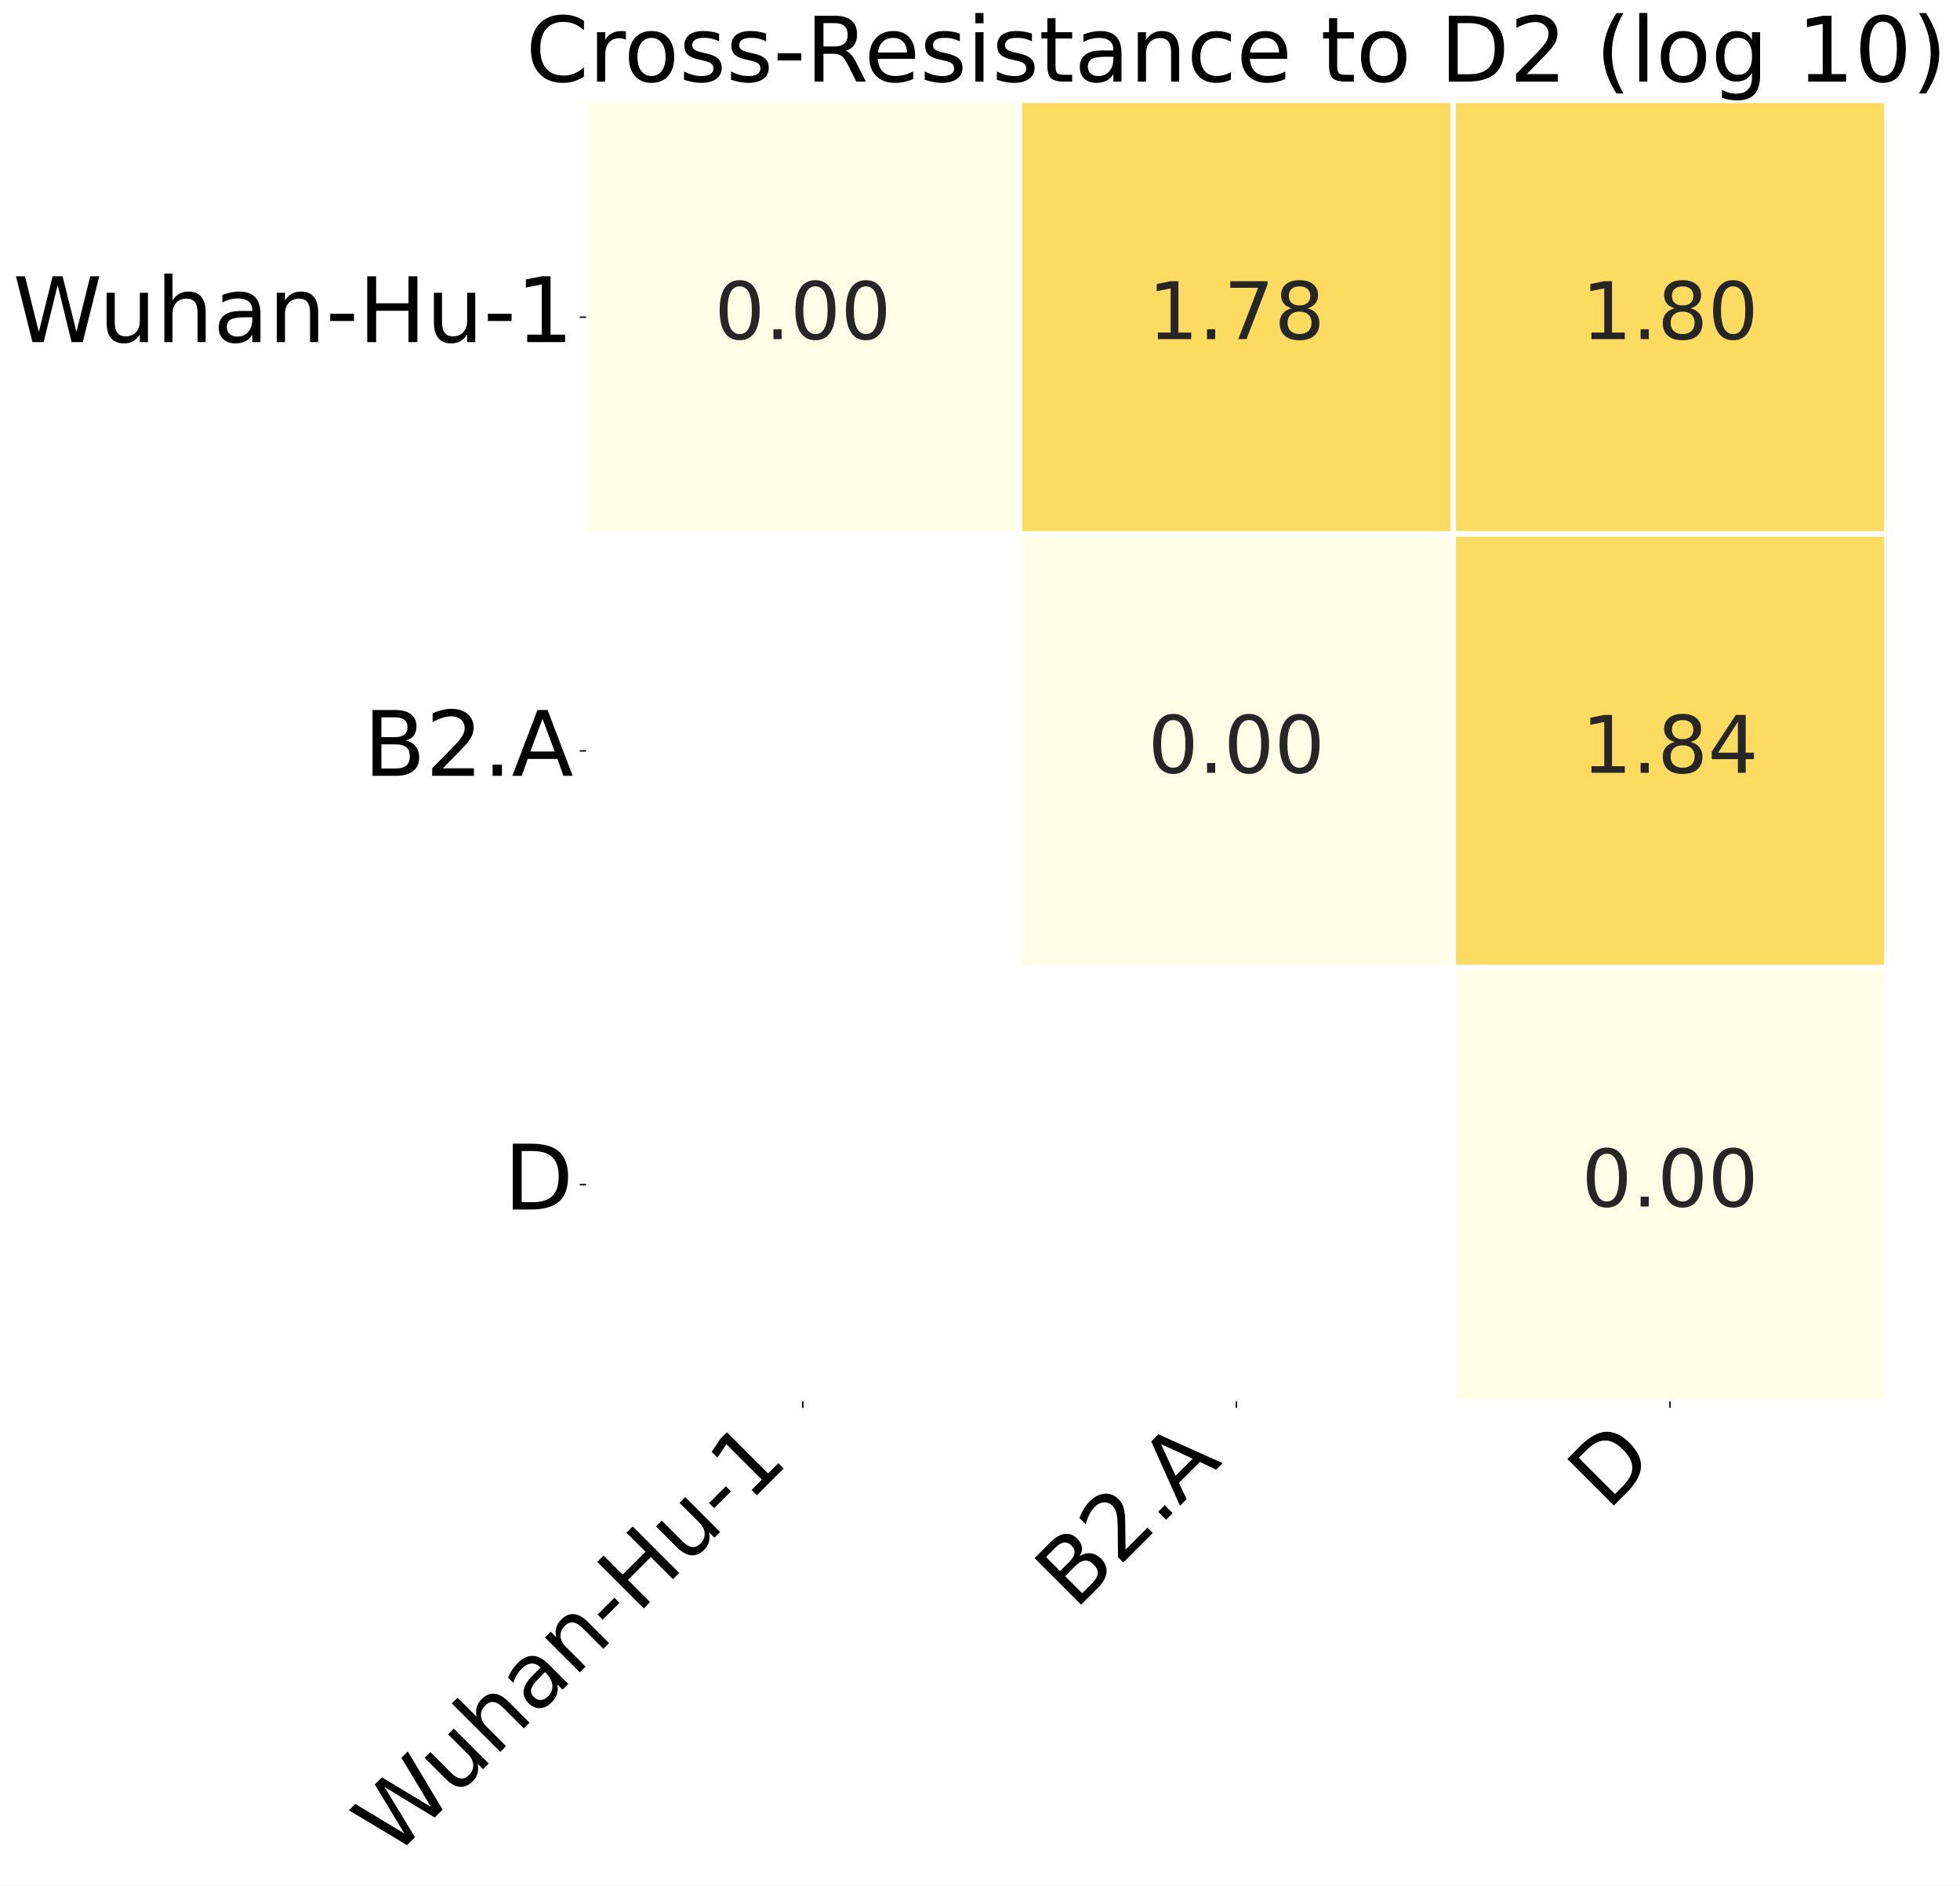
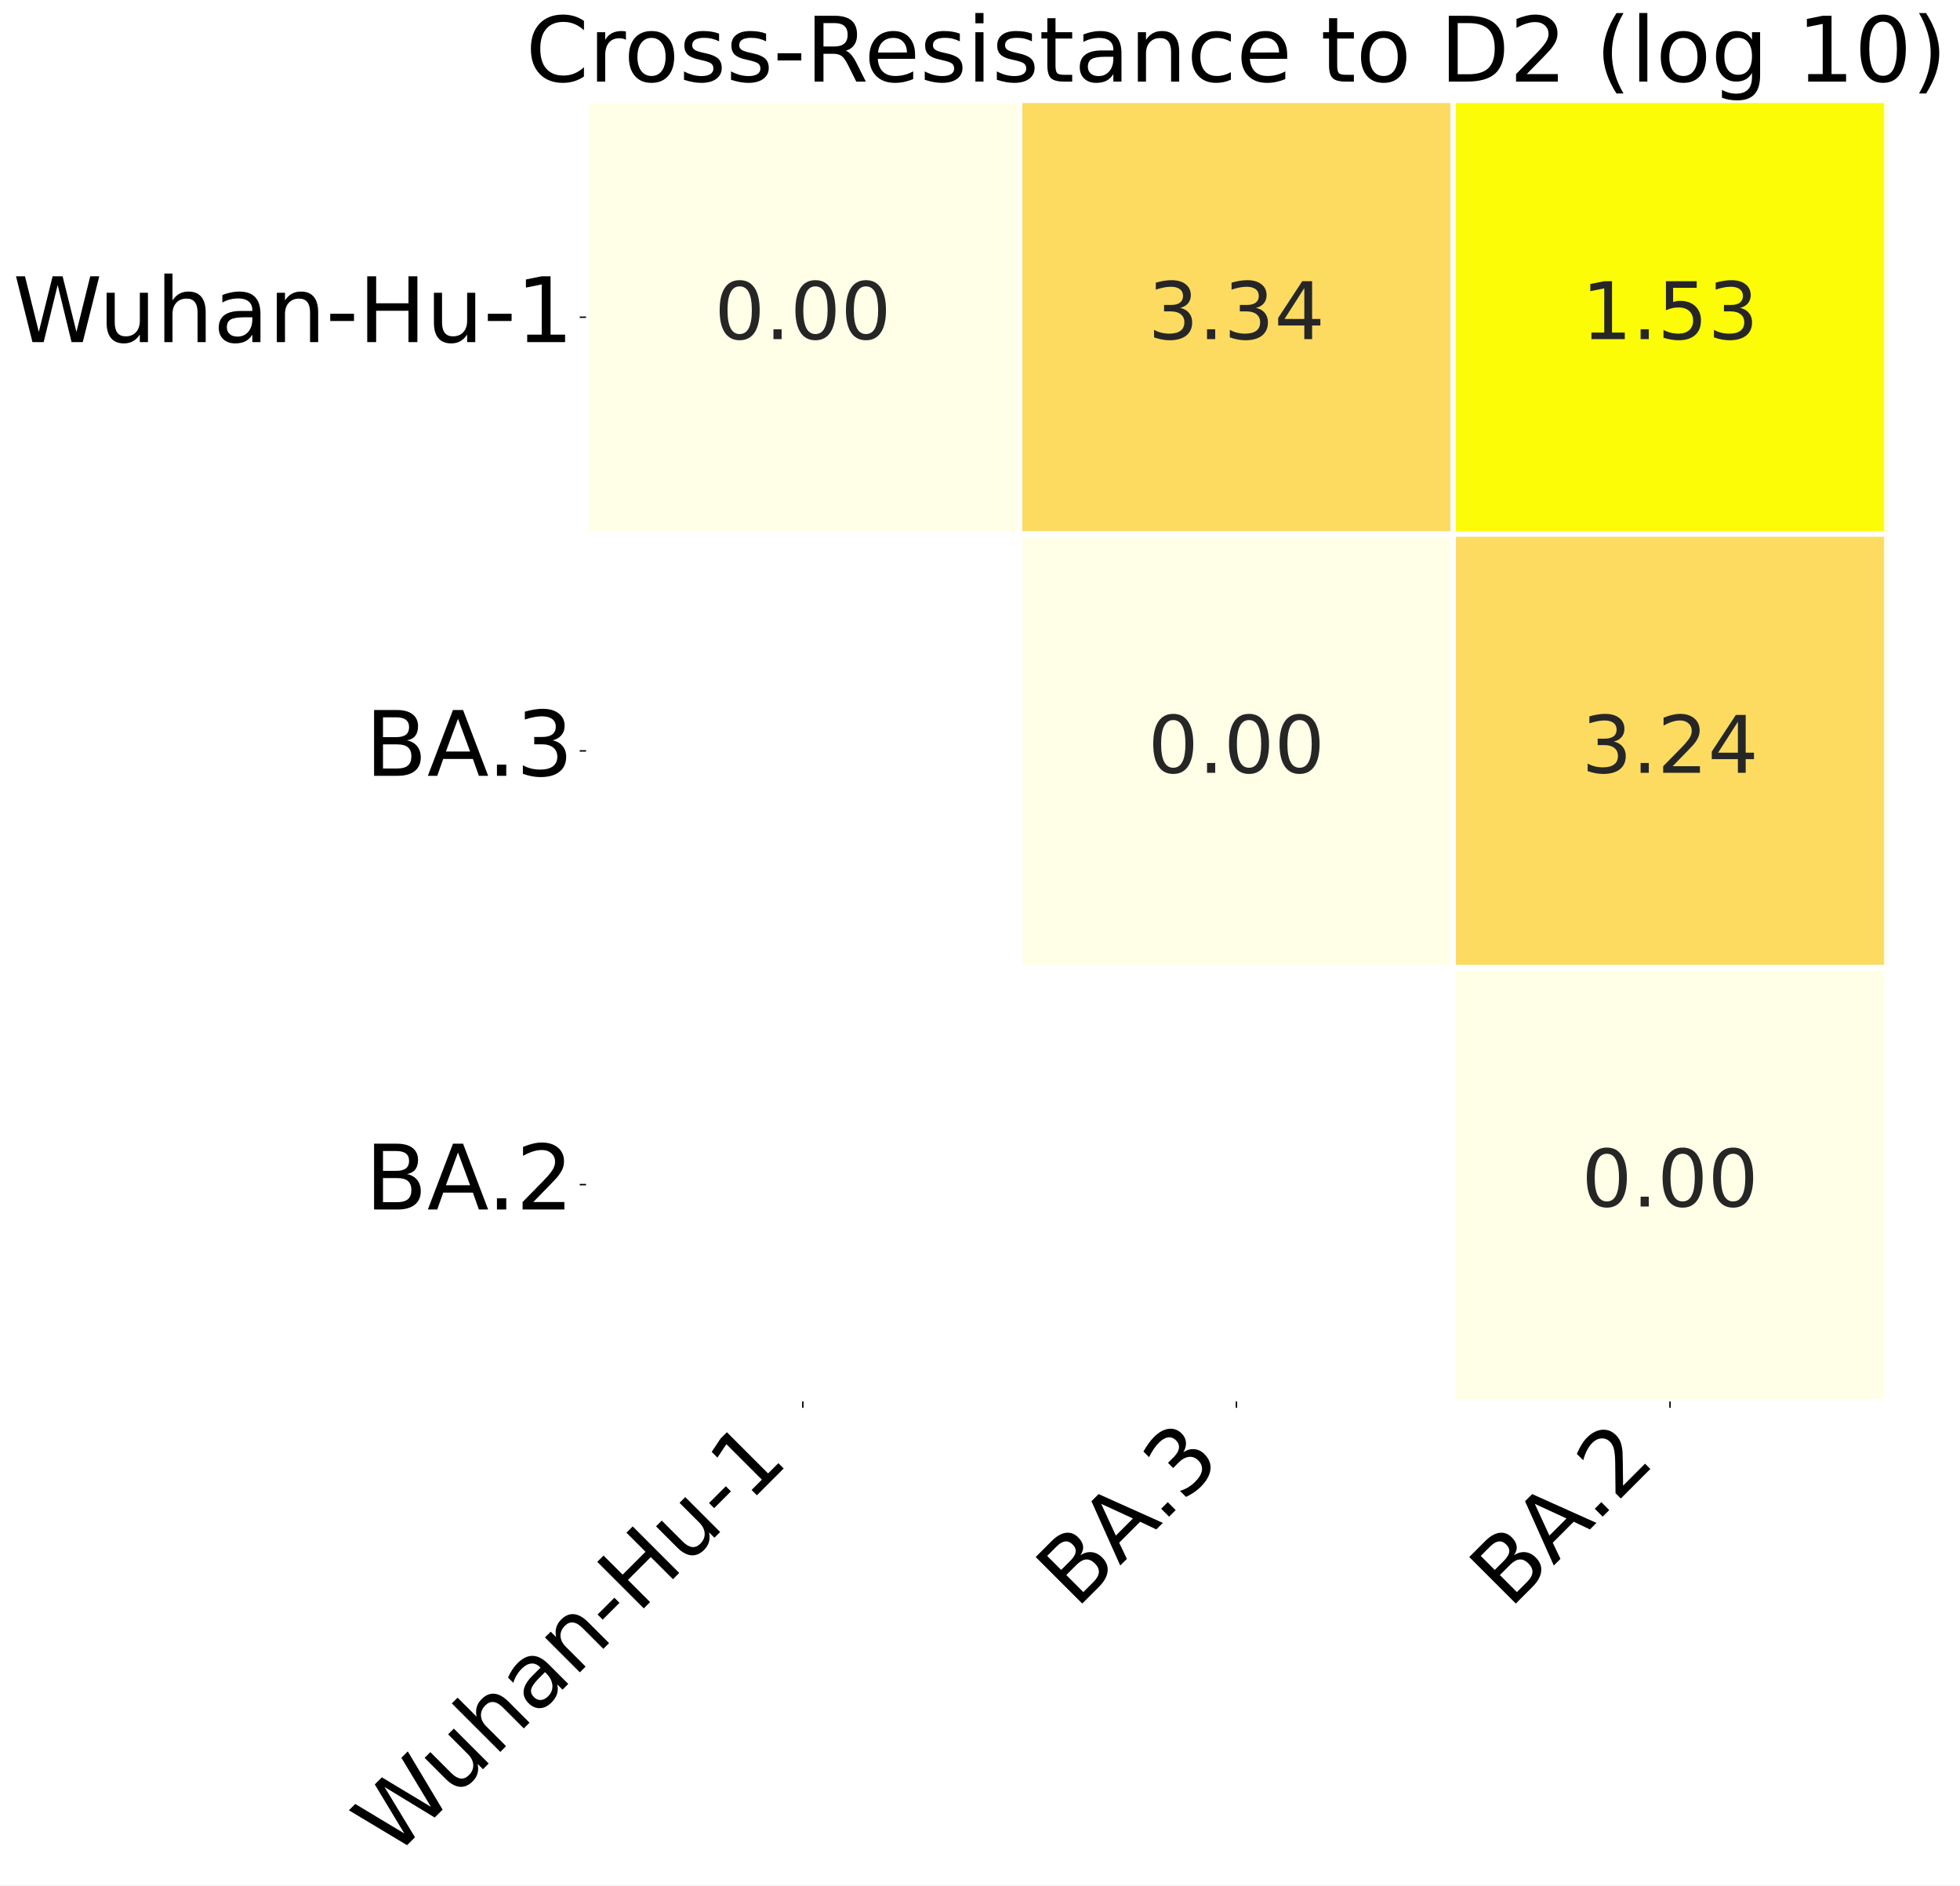
<svg xmlns="http://www.w3.org/2000/svg" xmlns:xlink="http://www.w3.org/1999/xlink" width="1085.987pt" height="1044.29pt" viewBox="0 0 1085.987 1044.29" version="1.1">
  <defs>
    <style type="text/css">*{stroke-linejoin: round; stroke-linecap: butt}</style>
  </defs>
  <g id="figure_1">
    <g id="patch_1">
      <path d="M 0 1044.29  L 1085.987 1044.29  L 1085.987 0  L 0 0  z " style="fill: #ffffff" />
    </g>
    <g id="axes_1">
      <g id="patch_2">
        <path d="M 324.708 776.311  L 1045.428 776.311  L 1045.428 55.591  L 324.708 55.591  z " style="fill: #ffffff" />
      </g>
      <g id="QuadMesh_1">
-         <path d="M 324.708 55.591  L 564.948 55.591  L 564.948 295.831  L 324.708 295.831  L 324.708 55.591  " clip-path="url(#pec45e0f96b)" style="fill: #ffffe7; stroke: #ffffff; stroke-width: 3" />
-         <path d="M 564.948 55.591  L 805.188 55.591  L 805.188 295.831  L 564.948 295.831  L 564.948 55.591  " clip-path="url(#pec45e0f96b)" style="fill: #fcdb60; stroke: #ffffff; stroke-width: 3" />
-         <path d="M 805.188 55.591  L 1045.428 55.591  L 1045.428 295.831  L 805.188 295.831  L 805.188 55.591  " clip-path="url(#pec45e0f96b)" style="fill: #fcdb60; stroke: #ffffff; stroke-width: 3" />
-         <path d="M 324.708 295.831  L 564.948 295.831  L 564.948 536.071  L 324.708 536.071  L 324.708 295.831  " clip-path="url(#pec45e0f96b)" style="fill: none; stroke: #ffffff; stroke-width: 3" />
-         <path d="M 564.948 295.831  L 805.188 295.831  L 805.188 536.071  L 564.948 536.071  L 564.948 295.831  " clip-path="url(#pec45e0f96b)" style="fill: #ffffe7; stroke: #ffffff; stroke-width: 3" />
-         <path d="M 805.188 295.831  L 1045.428 295.831  L 1045.428 536.071  L 805.188 536.071  L 805.188 295.831  " clip-path="url(#pec45e0f96b)" style="fill: #fcdb60; stroke: #ffffff; stroke-width: 3" />
-         <path d="M 324.708 536.071  L 564.948 536.071  L 564.948 776.311  L 324.708 776.311  L 324.708 536.071  " clip-path="url(#pec45e0f96b)" style="fill: none; stroke: #ffffff; stroke-width: 3" />
-         <path d="M 564.948 536.071  L 805.188 536.071  L 805.188 776.311  L 564.948 776.311  L 564.948 536.071  " clip-path="url(#pec45e0f96b)" style="fill: none; stroke: #ffffff; stroke-width: 3" />
-         <path d="M 805.188 536.071  L 1045.428 536.071  L 1045.428 776.311  L 805.188 776.311  L 805.188 536.071  " clip-path="url(#pec45e0f96b)" style="fill: #ffffe7; stroke: #ffffff; stroke-width: 3" />
+         <path d="M 324.708 55.591  L 564.948 55.591  L 564.948 295.831  L 324.708 295.831  L 324.708 55.591  " clip-path="url(#pf26b332803)" style="fill: #ffffe7; stroke: #ffffff; stroke-width: 3" />
+         <path d="M 564.948 55.591  L 805.188 55.591  L 805.188 295.831  L 564.948 295.831  L 564.948 55.591  " clip-path="url(#pf26b332803)" style="fill: #fcdb60; stroke: #ffffff; stroke-width: 3" />
+         <path d="M 805.188 55.591  L 1045.428 55.591  L 1045.428 295.831  L 805.188 295.831  L 805.188 55.591  " clip-path="url(#pf26b332803)" style="fill: #fcfc06; stroke: #ffffff; stroke-width: 3" />
+         <path d="M 324.708 295.831  L 564.948 295.831  L 564.948 536.071  L 324.708 536.071  L 324.708 295.831  " clip-path="url(#pf26b332803)" style="fill: none; stroke: #ffffff; stroke-width: 3" />
+         <path d="M 564.948 295.831  L 805.188 295.831  L 805.188 536.071  L 564.948 536.071  L 564.948 295.831  " clip-path="url(#pf26b332803)" style="fill: #ffffe7; stroke: #ffffff; stroke-width: 3" />
+         <path d="M 805.188 295.831  L 1045.428 295.831  L 1045.428 536.071  L 805.188 536.071  L 805.188 295.831  " clip-path="url(#pf26b332803)" style="fill: #fcdb60; stroke: #ffffff; stroke-width: 3" />
+         <path d="M 324.708 536.071  L 564.948 536.071  L 564.948 776.311  L 324.708 776.311  L 324.708 536.071  " clip-path="url(#pf26b332803)" style="fill: none; stroke: #ffffff; stroke-width: 3" />
+         <path d="M 564.948 536.071  L 805.188 536.071  L 805.188 776.311  L 564.948 776.311  L 564.948 536.071  " clip-path="url(#pf26b332803)" style="fill: none; stroke: #ffffff; stroke-width: 3" />
+         <path d="M 805.188 536.071  L 1045.428 536.071  L 1045.428 776.311  L 805.188 776.311  L 805.188 536.071  " clip-path="url(#pf26b332803)" style="fill: #ffffe7; stroke: #ffffff; stroke-width: 3" />
      </g>
      <g id="matplotlib.axis_1">
        <g id="xtick_1">
          <g id="line2d_1">
            <defs>
-               <path id="m0875ce56e1" d="M 0 0  L 0 3.5  " style="stroke: #000000; stroke-width: 0.8" />
+               <path id="mfb39dcdb2b" d="M 0 0  L 0 3.5  " style="stroke: #000000; stroke-width: 0.8" />
            </defs>
            <g>
-               <use xlink:href="#m0875ce56e1" x="444.828" y="776.311" style="stroke: #000000; stroke-width: 0.8" />
+               <use xlink:href="#mfb39dcdb2b" x="444.828" y="776.311" style="stroke: #000000; stroke-width: 0.8" />
            </g>
          </g>
          <g id="text_1">
            <g transform="translate(217.9128 1029.737) rotate(-45) scale(0.5 -0.5)">
              <defs>
                <path id="DejaVuSans-57" d="M 213 4666  L 850 4666  L 1831 722  L 2809 4666  L 3519 4666  L 4500 722  L 5478 4666  L 6119 4666  L 4947 0  L 4153 0  L 3169 4050  L 2175 0  L 1381 0  L 213 4666  z " transform="scale(0.015625)" />
                <path id="DejaVuSans-75" d="M 544 1381  L 544 3500  L 1119 3500  L 1119 1403  Q 1119 906 1312 657  Q 1506 409 1894 409  Q 2359 409 2629 706  Q 2900 1003 2900 1516  L 2900 3500  L 3475 3500  L 3475 0  L 2900 0  L 2900 538  Q 2691 219 2414 64  Q 2138 -91 1772 -91  Q 1169 -91 856 284  Q 544 659 544 1381  z M 1991 3584  L 1991 3584  z " transform="scale(0.015625)" />
                <path id="DejaVuSans-68" d="M 3513 2113  L 3513 0  L 2938 0  L 2938 2094  Q 2938 2591 2744 2837  Q 2550 3084 2163 3084  Q 1697 3084 1428 2787  Q 1159 2491 1159 1978  L 1159 0  L 581 0  L 581 4863  L 1159 4863  L 1159 2956  Q 1366 3272 1645 3428  Q 1925 3584 2291 3584  Q 2894 3584 3203 3211  Q 3513 2838 3513 2113  z " transform="scale(0.015625)" />
                <path id="DejaVuSans-61" d="M 2194 1759  Q 1497 1759 1228 1600  Q 959 1441 959 1056  Q 959 750 1161 570  Q 1363 391 1709 391  Q 2188 391 2477 730  Q 2766 1069 2766 1631  L 2766 1759  L 2194 1759  z M 3341 1997  L 3341 0  L 2766 0  L 2766 531  Q 2569 213 2275 61  Q 1981 -91 1556 -91  Q 1019 -91 701 211  Q 384 513 384 1019  Q 384 1609 779 1909  Q 1175 2209 1959 2209  L 2766 2209  L 2766 2266  Q 2766 2663 2505 2880  Q 2244 3097 1772 3097  Q 1472 3097 1187 3025  Q 903 2953 641 2809  L 641 3341  Q 956 3463 1253 3523  Q 1550 3584 1831 3584  Q 2591 3584 2966 3190  Q 3341 2797 3341 1997  z " transform="scale(0.015625)" />
                <path id="DejaVuSans-6e" d="M 3513 2113  L 3513 0  L 2938 0  L 2938 2094  Q 2938 2591 2744 2837  Q 2550 3084 2163 3084  Q 1697 3084 1428 2787  Q 1159 2491 1159 1978  L 1159 0  L 581 0  L 581 3500  L 1159 3500  L 1159 2956  Q 1366 3272 1645 3428  Q 1925 3584 2291 3584  Q 2894 3584 3203 3211  Q 3513 2838 3513 2113  z " transform="scale(0.015625)" />
                <path id="DejaVuSans-2d" d="M 313 2009  L 1997 2009  L 1997 1497  L 313 1497  L 313 2009  z " transform="scale(0.015625)" />
                <path id="DejaVuSans-48" d="M 628 4666  L 1259 4666  L 1259 2753  L 3553 2753  L 3553 4666  L 4184 4666  L 4184 0  L 3553 0  L 3553 2222  L 1259 2222  L 1259 0  L 628 0  L 628 4666  z " transform="scale(0.015625)" />
                <path id="DejaVuSans-31" d="M 794 531  L 1825 531  L 1825 4091  L 703 3866  L 703 4441  L 1819 4666  L 2450 4666  L 2450 531  L 3481 531  L 3481 0  L 794 0  L 794 531  z " transform="scale(0.015625)" />
              </defs>
              <use xlink:href="#DejaVuSans-57" />
              <use xlink:href="#DejaVuSans-75" x="95.252" />
              <use xlink:href="#DejaVuSans-68" x="158.631" />
              <use xlink:href="#DejaVuSans-61" x="222.01" />
              <use xlink:href="#DejaVuSans-6e" x="283.289" />
              <use xlink:href="#DejaVuSans-2d" x="346.668" />
              <use xlink:href="#DejaVuSans-48" x="382.752" />
              <use xlink:href="#DejaVuSans-75" x="457.947" />
              <use xlink:href="#DejaVuSans-2d" x="521.326" />
              <use xlink:href="#DejaVuSans-31" x="557.41" />
            </g>
          </g>
        </g>
        <g id="xtick_2">
          <g id="line2d_2">
            <g>
-               <use xlink:href="#m0875ce56e1" x="685.068" y="776.311" style="stroke: #000000; stroke-width: 0.8" />
+               <use xlink:href="#mfb39dcdb2b" x="685.068" y="776.311" style="stroke: #000000; stroke-width: 0.8" />
            </g>
          </g>
          <g id="text_2">
-             <g transform="translate(595.5415 892.3487) rotate(-45) scale(0.5 -0.5)">
+             <g transform="translate(596.1602 891.73) rotate(-45) scale(0.5 -0.5)">
              <defs>
                <path id="DejaVuSans-42" d="M 1259 2228  L 1259 519  L 2272 519  Q 2781 519 3026 730  Q 3272 941 3272 1375  Q 3272 1813 3026 2020  Q 2781 2228 2272 2228  L 1259 2228  z M 1259 4147  L 1259 2741  L 2194 2741  Q 2656 2741 2882 2914  Q 3109 3088 3109 3444  Q 3109 3797 2882 3972  Q 2656 4147 2194 4147  L 1259 4147  z M 628 4666  L 2241 4666  Q 2963 4666 3353 4366  Q 3744 4066 3744 3513  Q 3744 3084 3544 2831  Q 3344 2578 2956 2516  Q 3422 2416 3680 2098  Q 3938 1781 3938 1306  Q 3938 681 3513 340  Q 3088 0 2303 0  L 628 0  L 628 4666  z " transform="scale(0.015625)" />
-                 <path id="DejaVuSans-32" d="M 1228 531  L 3431 531  L 3431 0  L 469 0  L 469 531  Q 828 903 1448 1529  Q 2069 2156 2228 2338  Q 2531 2678 2651 2914  Q 2772 3150 2772 3378  Q 2772 3750 2511 3984  Q 2250 4219 1831 4219  Q 1534 4219 1204 4116  Q 875 4013 500 3803  L 500 4441  Q 881 4594 1212 4672  Q 1544 4750 1819 4750  Q 2544 4750 2975 4387  Q 3406 4025 3406 3419  Q 3406 3131 3298 2873  Q 3191 2616 2906 2266  Q 2828 2175 2409 1742  Q 1991 1309 1228 531  z " transform="scale(0.015625)" />
+                 <path id="DejaVuSans-41" d="M 2188 4044  L 1331 1722  L 3047 1722  L 2188 4044  z M 1831 4666  L 2547 4666  L 4325 0  L 3669 0  L 3244 1197  L 1141 1197  L 716 0  L 50 0  L 1831 4666  z " transform="scale(0.015625)" />
                <path id="DejaVuSans-2e" d="M 684 794  L 1344 794  L 1344 0  L 684 0  L 684 794  z " transform="scale(0.015625)" />
-                 <path id="DejaVuSans-41" d="M 2188 4044  L 1331 1722  L 3047 1722  L 2188 4044  z M 1831 4666  L 2547 4666  L 4325 0  L 3669 0  L 3244 1197  L 1141 1197  L 716 0  L 50 0  L 1831 4666  z " transform="scale(0.015625)" />
+                 <path id="DejaVuSans-33" d="M 2597 2516  Q 3050 2419 3304 2112  Q 3559 1806 3559 1356  Q 3559 666 3084 287  Q 2609 -91 1734 -91  Q 1441 -91 1130 -33  Q 819 25 488 141  L 488 750  Q 750 597 1062 519  Q 1375 441 1716 441  Q 2309 441 2620 675  Q 2931 909 2931 1356  Q 2931 1769 2642 2001  Q 2353 2234 1838 2234  L 1294 2234  L 1294 2753  L 1863 2753  Q 2328 2753 2575 2939  Q 2822 3125 2822 3475  Q 2822 3834 2567 4026  Q 2313 4219 1838 4219  Q 1578 4219 1281 4162  Q 984 4106 628 3988  L 628 4550  Q 988 4650 1302 4700  Q 1616 4750 1894 4750  Q 2613 4750 3031 4423  Q 3450 4097 3450 3541  Q 3450 3153 3228 2886  Q 3006 2619 2597 2516  z " transform="scale(0.015625)" />
              </defs>
              <use xlink:href="#DejaVuSans-42" />
-               <use xlink:href="#DejaVuSans-32" x="68.604" />
-               <use xlink:href="#DejaVuSans-2e" x="132.227" />
-               <use xlink:href="#DejaVuSans-41" x="164.014" />
+               <use xlink:href="#DejaVuSans-41" x="68.604" />
+               <use xlink:href="#DejaVuSans-2e" x="135.262" />
+               <use xlink:href="#DejaVuSans-33" x="167.049" />
            </g>
          </g>
        </g>
        <g id="xtick_3">
          <g id="line2d_3">
            <g>
-               <use xlink:href="#m0875ce56e1" x="925.308" y="776.311" style="stroke: #000000; stroke-width: 0.8" />
+               <use xlink:href="#mfb39dcdb2b" x="925.308" y="776.311" style="stroke: #000000; stroke-width: 0.8" />
            </g>
          </g>
          <g id="text_3">
-             <g transform="translate(890.7314 837.3988) rotate(-45) scale(0.5 -0.5)">
+             <g transform="translate(836.4002 891.73) rotate(-45) scale(0.5 -0.5)">
              <defs>
-                 <path id="DejaVuSans-44" d="M 1259 4147  L 1259 519  L 2022 519  Q 2988 519 3436 956  Q 3884 1394 3884 2338  Q 3884 3275 3436 3711  Q 2988 4147 2022 4147  L 1259 4147  z M 628 4666  L 1925 4666  Q 3281 4666 3915 4102  Q 4550 3538 4550 2338  Q 4550 1131 3912 565  Q 3275 0 1925 0  L 628 0  L 628 4666  z " transform="scale(0.015625)" />
+                 <path id="DejaVuSans-32" d="M 1228 531  L 3431 531  L 3431 0  L 469 0  L 469 531  Q 828 903 1448 1529  Q 2069 2156 2228 2338  Q 2531 2678 2651 2914  Q 2772 3150 2772 3378  Q 2772 3750 2511 3984  Q 2250 4219 1831 4219  Q 1534 4219 1204 4116  Q 875 4013 500 3803  L 500 4441  Q 881 4594 1212 4672  Q 1544 4750 1819 4750  Q 2544 4750 2975 4387  Q 3406 4025 3406 3419  Q 3406 3131 3298 2873  Q 3191 2616 2906 2266  Q 2828 2175 2409 1742  Q 1991 1309 1228 531  z " transform="scale(0.015625)" />
              </defs>
-               <use xlink:href="#DejaVuSans-44" />
+               <use xlink:href="#DejaVuSans-42" />
+               <use xlink:href="#DejaVuSans-41" x="68.604" />
+               <use xlink:href="#DejaVuSans-2e" x="135.262" />
+               <use xlink:href="#DejaVuSans-32" x="167.049" />
            </g>
          </g>
        </g>
      </g>
      <g id="matplotlib.axis_2">
        <g id="ytick_1">
          <g id="line2d_4">
            <defs>
-               <path id="m57e058f7f3" d="M 0 0  L -3.5 0  " style="stroke: #000000; stroke-width: 0.8" />
+               <path id="m2b63a5de84" d="M 0 0  L -3.5 0  " style="stroke: #000000; stroke-width: 0.8" />
            </defs>
            <g>
-               <use xlink:href="#m57e058f7f3" x="324.708" y="175.711" style="stroke: #000000; stroke-width: 0.8" />
+               <use xlink:href="#m2b63a5de84" x="324.708" y="175.711" style="stroke: #000000; stroke-width: 0.8" />
            </g>
          </g>
          <g id="text_4">
            <g transform="translate(7.2 189.5075) scale(0.5 -0.5)">
              <use xlink:href="#DejaVuSans-57" />
              <use xlink:href="#DejaVuSans-75" x="95.252" />
              <use xlink:href="#DejaVuSans-68" x="158.631" />
              <use xlink:href="#DejaVuSans-61" x="222.01" />
              <use xlink:href="#DejaVuSans-6e" x="283.289" />
              <use xlink:href="#DejaVuSans-2d" x="346.668" />
              <use xlink:href="#DejaVuSans-48" x="382.752" />
              <use xlink:href="#DejaVuSans-75" x="457.947" />
              <use xlink:href="#DejaVuSans-2d" x="521.326" />
              <use xlink:href="#DejaVuSans-31" x="557.41" />
            </g>
          </g>
        </g>
        <g id="ytick_2">
          <g id="line2d_5">
            <g>
-               <use xlink:href="#m57e058f7f3" x="324.708" y="415.951" style="stroke: #000000; stroke-width: 0.8" />
+               <use xlink:href="#m2b63a5de84" x="324.708" y="415.951" style="stroke: #000000; stroke-width: 0.8" />
            </g>
          </g>
          <g id="text_5">
-             <g transform="translate(201.4969 429.7475) scale(0.5 -0.5)">
-               <use xlink:href="#DejaVuSans-42" />
-               <use xlink:href="#DejaVuSans-32" x="68.604" />
-               <use xlink:href="#DejaVuSans-2e" x="132.227" />
-               <use xlink:href="#DejaVuSans-41" x="164.014" />
+             <g transform="translate(202.3719 429.7475) scale(0.5 -0.5)">
+               <use xlink:href="#DejaVuSans-42" />
+               <use xlink:href="#DejaVuSans-41" x="68.604" />
+               <use xlink:href="#DejaVuSans-2e" x="135.262" />
+               <use xlink:href="#DejaVuSans-33" x="167.049" />
            </g>
          </g>
        </g>
        <g id="ytick_3">
          <g id="line2d_6">
            <g>
-               <use xlink:href="#m57e058f7f3" x="324.708" y="656.191" style="stroke: #000000; stroke-width: 0.8" />
+               <use xlink:href="#m2b63a5de84" x="324.708" y="656.191" style="stroke: #000000; stroke-width: 0.8" />
            </g>
          </g>
          <g id="text_6">
-             <g transform="translate(279.2078 669.9875) scale(0.5 -0.5)">
-               <use xlink:href="#DejaVuSans-44" />
+             <g transform="translate(202.3719 669.9875) scale(0.5 -0.5)">
+               <use xlink:href="#DejaVuSans-42" />
+               <use xlink:href="#DejaVuSans-41" x="68.604" />
+               <use xlink:href="#DejaVuSans-2e" x="135.262" />
+               <use xlink:href="#DejaVuSans-32" x="167.049" />
            </g>
          </g>
        </g>
      </g>
      <g id="text_7">
        <g style="fill: #262626" transform="translate(395.8434 187.8519) scale(0.44 -0.44)">
          <defs>
            <path id="DejaVuSans-30" d="M 2034 4250  Q 1547 4250 1301 3770  Q 1056 3291 1056 2328  Q 1056 1369 1301 889  Q 1547 409 2034 409  Q 2525 409 2770 889  Q 3016 1369 3016 2328  Q 3016 3291 2770 3770  Q 2525 4250 2034 4250  z M 2034 4750  Q 2819 4750 3233 4129  Q 3647 3509 3647 2328  Q 3647 1150 3233 529  Q 2819 -91 2034 -91  Q 1250 -91 836 529  Q 422 1150 422 2328  Q 422 3509 836 4129  Q 1250 4750 2034 4750  z " transform="scale(0.015625)" />
          </defs>
          <use xlink:href="#DejaVuSans-30" />
          <use xlink:href="#DejaVuSans-2e" x="63.623" />
          <use xlink:href="#DejaVuSans-30" x="95.41" />
          <use xlink:href="#DejaVuSans-30" x="159.033" />
        </g>
      </g>
      <g id="text_8">
        <g style="fill: #262626" transform="translate(636.0834 187.8519) scale(0.44 -0.44)">
          <defs>
-             <path id="DejaVuSans-37" d="M 525 4666  L 3525 4666  L 3525 4397  L 1831 0  L 1172 0  L 2766 4134  L 525 4134  L 525 4666  z " transform="scale(0.015625)" />
-             <path id="DejaVuSans-38" d="M 2034 2216  Q 1584 2216 1326 1975  Q 1069 1734 1069 1313  Q 1069 891 1326 650  Q 1584 409 2034 409  Q 2484 409 2743 651  Q 3003 894 3003 1313  Q 3003 1734 2745 1975  Q 2488 2216 2034 2216  z M 1403 2484  Q 997 2584 770 2862  Q 544 3141 544 3541  Q 544 4100 942 4425  Q 1341 4750 2034 4750  Q 2731 4750 3128 4425  Q 3525 4100 3525 3541  Q 3525 3141 3298 2862  Q 3072 2584 2669 2484  Q 3125 2378 3379 2068  Q 3634 1759 3634 1313  Q 3634 634 3220 271  Q 2806 -91 2034 -91  Q 1263 -91 848 271  Q 434 634 434 1313  Q 434 1759 690 2068  Q 947 2378 1403 2484  z M 1172 3481  Q 1172 3119 1398 2916  Q 1625 2713 2034 2713  Q 2441 2713 2670 2916  Q 2900 3119 2900 3481  Q 2900 3844 2670 4047  Q 2441 4250 2034 4250  Q 1625 4250 1398 4047  Q 1172 3844 1172 3481  z " transform="scale(0.015625)" />
-           </defs>
-           <use xlink:href="#DejaVuSans-31" />
-           <use xlink:href="#DejaVuSans-2e" x="63.623" />
-           <use xlink:href="#DejaVuSans-37" x="95.41" />
-           <use xlink:href="#DejaVuSans-38" x="159.033" />
+             <path id="DejaVuSans-34" d="M 2419 4116  L 825 1625  L 2419 1625  L 2419 4116  z M 2253 4666  L 3047 4666  L 3047 1625  L 3713 1625  L 3713 1100  L 3047 1100  L 3047 0  L 2419 0  L 2419 1100  L 313 1100  L 313 1709  L 2253 4666  z " transform="scale(0.015625)" />
+           </defs>
+           <use xlink:href="#DejaVuSans-33" />
+           <use xlink:href="#DejaVuSans-2e" x="63.623" />
+           <use xlink:href="#DejaVuSans-33" x="95.41" />
+           <use xlink:href="#DejaVuSans-34" x="159.033" />
        </g>
      </g>
      <g id="text_9">
        <g style="fill: #262626" transform="translate(876.3234 187.8519) scale(0.44 -0.44)">
+           <defs>
+             <path id="DejaVuSans-35" d="M 691 4666  L 3169 4666  L 3169 4134  L 1269 4134  L 1269 2991  Q 1406 3038 1543 3061  Q 1681 3084 1819 3084  Q 2600 3084 3056 2656  Q 3513 2228 3513 1497  Q 3513 744 3044 326  Q 2575 -91 1722 -91  Q 1428 -91 1123 -41  Q 819 9 494 109  L 494 744  Q 775 591 1075 516  Q 1375 441 1709 441  Q 2250 441 2565 725  Q 2881 1009 2881 1497  Q 2881 1984 2565 2268  Q 2250 2553 1709 2553  Q 1456 2553 1204 2497  Q 953 2441 691 2322  L 691 4666  z " transform="scale(0.015625)" />
+           </defs>
          <use xlink:href="#DejaVuSans-31" />
          <use xlink:href="#DejaVuSans-2e" x="63.623" />
-           <use xlink:href="#DejaVuSans-38" x="95.41" />
-           <use xlink:href="#DejaVuSans-30" x="159.033" />
+           <use xlink:href="#DejaVuSans-35" x="95.41" />
+           <use xlink:href="#DejaVuSans-33" x="159.033" />
        </g>
      </g>
      <g id="text_10">
        <g style="fill: #262626" transform="translate(636.0834 428.0919) scale(0.44 -0.44)">
          <use xlink:href="#DejaVuSans-30" />
          <use xlink:href="#DejaVuSans-2e" x="63.623" />
          <use xlink:href="#DejaVuSans-30" x="95.41" />
          <use xlink:href="#DejaVuSans-30" x="159.033" />
        </g>
      </g>
      <g id="text_11">
        <g style="fill: #262626" transform="translate(876.3234 428.0919) scale(0.44 -0.44)">
-           <defs>
-             <path id="DejaVuSans-34" d="M 2419 4116  L 825 1625  L 2419 1625  L 2419 4116  z M 2253 4666  L 3047 4666  L 3047 1625  L 3713 1625  L 3713 1100  L 3047 1100  L 3047 0  L 2419 0  L 2419 1100  L 313 1100  L 313 1709  L 2253 4666  z " transform="scale(0.015625)" />
-           </defs>
-           <use xlink:href="#DejaVuSans-31" />
-           <use xlink:href="#DejaVuSans-2e" x="63.623" />
-           <use xlink:href="#DejaVuSans-38" x="95.41" />
+           <use xlink:href="#DejaVuSans-33" />
+           <use xlink:href="#DejaVuSans-2e" x="63.623" />
+           <use xlink:href="#DejaVuSans-32" x="95.41" />
          <use xlink:href="#DejaVuSans-34" x="159.033" />
        </g>
      </g>
      <g id="text_12">
        <g style="fill: #262626" transform="translate(876.3234 668.3319) scale(0.44 -0.44)">
          <use xlink:href="#DejaVuSans-30" />
          <use xlink:href="#DejaVuSans-2e" x="63.623" />
          <use xlink:href="#DejaVuSans-30" x="95.41" />
          <use xlink:href="#DejaVuSans-30" x="159.033" />
        </g>
      </g>
      <g id="text_13">
        <g transform="translate(291.3491 45.19219) scale(0.5 -0.5)">
          <defs>
            <path id="DejaVuSans-43" d="M 4122 4306  L 4122 3641  Q 3803 3938 3442 4084  Q 3081 4231 2675 4231  Q 1875 4231 1450 3742  Q 1025 3253 1025 2328  Q 1025 1406 1450 917  Q 1875 428 2675 428  Q 3081 428 3442 575  Q 3803 722 4122 1019  L 4122 359  Q 3791 134 3420 21  Q 3050 -91 2638 -91  Q 1578 -91 968 557  Q 359 1206 359 2328  Q 359 3453 968 4101  Q 1578 4750 2638 4750  Q 3056 4750 3426 4639  Q 3797 4528 4122 4306  z " transform="scale(0.015625)" />
            <path id="DejaVuSans-72" d="M 2631 2963  Q 2534 3019 2420 3045  Q 2306 3072 2169 3072  Q 1681 3072 1420 2755  Q 1159 2438 1159 1844  L 1159 0  L 581 0  L 581 3500  L 1159 3500  L 1159 2956  Q 1341 3275 1631 3429  Q 1922 3584 2338 3584  Q 2397 3584 2469 3576  Q 2541 3569 2628 3553  L 2631 2963  z " transform="scale(0.015625)" />
            <path id="DejaVuSans-6f" d="M 1959 3097  Q 1497 3097 1228 2736  Q 959 2375 959 1747  Q 959 1119 1226 758  Q 1494 397 1959 397  Q 2419 397 2687 759  Q 2956 1122 2956 1747  Q 2956 2369 2687 2733  Q 2419 3097 1959 3097  z M 1959 3584  Q 2709 3584 3137 3096  Q 3566 2609 3566 1747  Q 3566 888 3137 398  Q 2709 -91 1959 -91  Q 1206 -91 779 398  Q 353 888 353 1747  Q 353 2609 779 3096  Q 1206 3584 1959 3584  z " transform="scale(0.015625)" />
            <path id="DejaVuSans-73" d="M 2834 3397  L 2834 2853  Q 2591 2978 2328 3040  Q 2066 3103 1784 3103  Q 1356 3103 1142 2972  Q 928 2841 928 2578  Q 928 2378 1081 2264  Q 1234 2150 1697 2047  L 1894 2003  Q 2506 1872 2764 1633  Q 3022 1394 3022 966  Q 3022 478 2636 193  Q 2250 -91 1575 -91  Q 1294 -91 989 -36  Q 684 19 347 128  L 347 722  Q 666 556 975 473  Q 1284 391 1588 391  Q 1994 391 2212 530  Q 2431 669 2431 922  Q 2431 1156 2273 1281  Q 2116 1406 1581 1522  L 1381 1569  Q 847 1681 609 1914  Q 372 2147 372 2553  Q 372 3047 722 3315  Q 1072 3584 1716 3584  Q 2034 3584 2315 3537  Q 2597 3491 2834 3397  z " transform="scale(0.015625)" />
            <path id="DejaVuSans-52" d="M 2841 2188  Q 3044 2119 3236 1894  Q 3428 1669 3622 1275  L 4263 0  L 3584 0  L 2988 1197  Q 2756 1666 2539 1819  Q 2322 1972 1947 1972  L 1259 1972  L 1259 0  L 628 0  L 628 4666  L 2053 4666  Q 2853 4666 3247 4331  Q 3641 3997 3641 3322  Q 3641 2881 3436 2590  Q 3231 2300 2841 2188  z M 1259 4147  L 1259 2491  L 2053 2491  Q 2509 2491 2742 2702  Q 2975 2913 2975 3322  Q 2975 3731 2742 3939  Q 2509 4147 2053 4147  L 1259 4147  z " transform="scale(0.015625)" />
            <path id="DejaVuSans-65" d="M 3597 1894  L 3597 1613  L 953 1613  Q 991 1019 1311 708  Q 1631 397 2203 397  Q 2534 397 2845 478  Q 3156 559 3463 722  L 3463 178  Q 3153 47 2828 -22  Q 2503 -91 2169 -91  Q 1331 -91 842 396  Q 353 884 353 1716  Q 353 2575 817 3079  Q 1281 3584 2069 3584  Q 2775 3584 3186 3129  Q 3597 2675 3597 1894  z M 3022 2063  Q 3016 2534 2758 2815  Q 2500 3097 2075 3097  Q 1594 3097 1305 2825  Q 1016 2553 972 2059  L 3022 2063  z " transform="scale(0.015625)" />
            <path id="DejaVuSans-69" d="M 603 3500  L 1178 3500  L 1178 0  L 603 0  L 603 3500  z M 603 4863  L 1178 4863  L 1178 4134  L 603 4134  L 603 4863  z " transform="scale(0.015625)" />
            <path id="DejaVuSans-74" d="M 1172 4494  L 1172 3500  L 2356 3500  L 2356 3053  L 1172 3053  L 1172 1153  Q 1172 725 1289 603  Q 1406 481 1766 481  L 2356 481  L 2356 0  L 1766 0  Q 1100 0 847 248  Q 594 497 594 1153  L 594 3053  L 172 3053  L 172 3500  L 594 3500  L 594 4494  L 1172 4494  z " transform="scale(0.015625)" />
            <path id="DejaVuSans-63" d="M 3122 3366  L 3122 2828  Q 2878 2963 2633 3030  Q 2388 3097 2138 3097  Q 1578 3097 1268 2742  Q 959 2388 959 1747  Q 959 1106 1268 751  Q 1578 397 2138 397  Q 2388 397 2633 464  Q 2878 531 3122 666  L 3122 134  Q 2881 22 2623 -34  Q 2366 -91 2075 -91  Q 1284 -91 818 406  Q 353 903 353 1747  Q 353 2603 823 3093  Q 1294 3584 2113 3584  Q 2378 3584 2631 3529  Q 2884 3475 3122 3366  z " transform="scale(0.015625)" />
            <path id="DejaVuSans-20" transform="scale(0.015625)" />
+             <path id="DejaVuSans-44" d="M 1259 4147  L 1259 519  L 2022 519  Q 2988 519 3436 956  Q 3884 1394 3884 2338  Q 3884 3275 3436 3711  Q 2988 4147 2022 4147  L 1259 4147  z M 628 4666  L 1925 4666  Q 3281 4666 3915 4102  Q 4550 3538 4550 2338  Q 4550 1131 3912 565  Q 3275 0 1925 0  L 628 0  L 628 4666  z " transform="scale(0.015625)" />
            <path id="DejaVuSans-28" d="M 1984 4856  Q 1566 4138 1362 3434  Q 1159 2731 1159 2009  Q 1159 1288 1364 580  Q 1569 -128 1984 -844  L 1484 -844  Q 1016 -109 783 600  Q 550 1309 550 2009  Q 550 2706 781 3412  Q 1013 4119 1484 4856  L 1984 4856  z " transform="scale(0.015625)" />
            <path id="DejaVuSans-6c" d="M 603 4863  L 1178 4863  L 1178 0  L 603 0  L 603 4863  z " transform="scale(0.015625)" />
            <path id="DejaVuSans-67" d="M 2906 1791  Q 2906 2416 2648 2759  Q 2391 3103 1925 3103  Q 1463 3103 1205 2759  Q 947 2416 947 1791  Q 947 1169 1205 825  Q 1463 481 1925 481  Q 2391 481 2648 825  Q 2906 1169 2906 1791  z M 3481 434  Q 3481 -459 3084 -895  Q 2688 -1331 1869 -1331  Q 1566 -1331 1297 -1286  Q 1028 -1241 775 -1147  L 775 -588  Q 1028 -725 1275 -790  Q 1522 -856 1778 -856  Q 2344 -856 2625 -561  Q 2906 -266 2906 331  L 2906 616  Q 2728 306 2450 153  Q 2172 0 1784 0  Q 1141 0 747 490  Q 353 981 353 1791  Q 353 2603 747 3093  Q 1141 3584 1784 3584  Q 2172 3584 2450 3431  Q 2728 3278 2906 2969  L 2906 3500  L 3481 3500  L 3481 434  z " transform="scale(0.015625)" />
            <path id="DejaVuSans-29" d="M 513 4856  L 1013 4856  Q 1481 4119 1714 3412  Q 1947 2706 1947 2009  Q 1947 1309 1714 600  Q 1481 -109 1013 -844  L 513 -844  Q 928 -128 1133 580  Q 1338 1288 1338 2009  Q 1338 2731 1133 3434  Q 928 4138 513 4856  z " transform="scale(0.015625)" />
          </defs>
          <use xlink:href="#DejaVuSans-43" />
          <use xlink:href="#DejaVuSans-72" x="69.824" />
          <use xlink:href="#DejaVuSans-6f" x="108.688" />
          <use xlink:href="#DejaVuSans-73" x="169.869" />
          <use xlink:href="#DejaVuSans-73" x="221.969" />
          <use xlink:href="#DejaVuSans-2d" x="274.068" />
          <use xlink:href="#DejaVuSans-52" x="310.152" />
          <use xlink:href="#DejaVuSans-65" x="375.135" />
          <use xlink:href="#DejaVuSans-73" x="436.658" />
          <use xlink:href="#DejaVuSans-69" x="488.758" />
          <use xlink:href="#DejaVuSans-73" x="516.541" />
          <use xlink:href="#DejaVuSans-74" x="568.641" />
          <use xlink:href="#DejaVuSans-61" x="607.85" />
          <use xlink:href="#DejaVuSans-6e" x="669.129" />
          <use xlink:href="#DejaVuSans-63" x="732.508" />
          <use xlink:href="#DejaVuSans-65" x="787.488" />
          <use xlink:href="#DejaVuSans-20" x="849.012" />
          <use xlink:href="#DejaVuSans-74" x="880.799" />
          <use xlink:href="#DejaVuSans-6f" x="920.008" />
          <use xlink:href="#DejaVuSans-20" x="981.189" />
          <use xlink:href="#DejaVuSans-44" x="1012.977" />
          <use xlink:href="#DejaVuSans-32" x="1089.979" />
          <use xlink:href="#DejaVuSans-20" x="1153.602" />
          <use xlink:href="#DejaVuSans-28" x="1185.389" />
          <use xlink:href="#DejaVuSans-6c" x="1224.402" />
          <use xlink:href="#DejaVuSans-6f" x="1252.186" />
          <use xlink:href="#DejaVuSans-67" x="1313.367" />
          <use xlink:href="#DejaVuSans-20" x="1376.844" />
          <use xlink:href="#DejaVuSans-31" x="1408.631" />
          <use xlink:href="#DejaVuSans-30" x="1472.254" />
          <use xlink:href="#DejaVuSans-29" x="1535.877" />
        </g>
      </g>
    </g>
  </g>
  <defs>
-     <clipPath id="pec45e0f96b">
+     <clipPath id="pf26b332803">
      <rect x="324.708" y="55.591" width="720.72" height="720.72" />
    </clipPath>
  </defs>
</svg>
